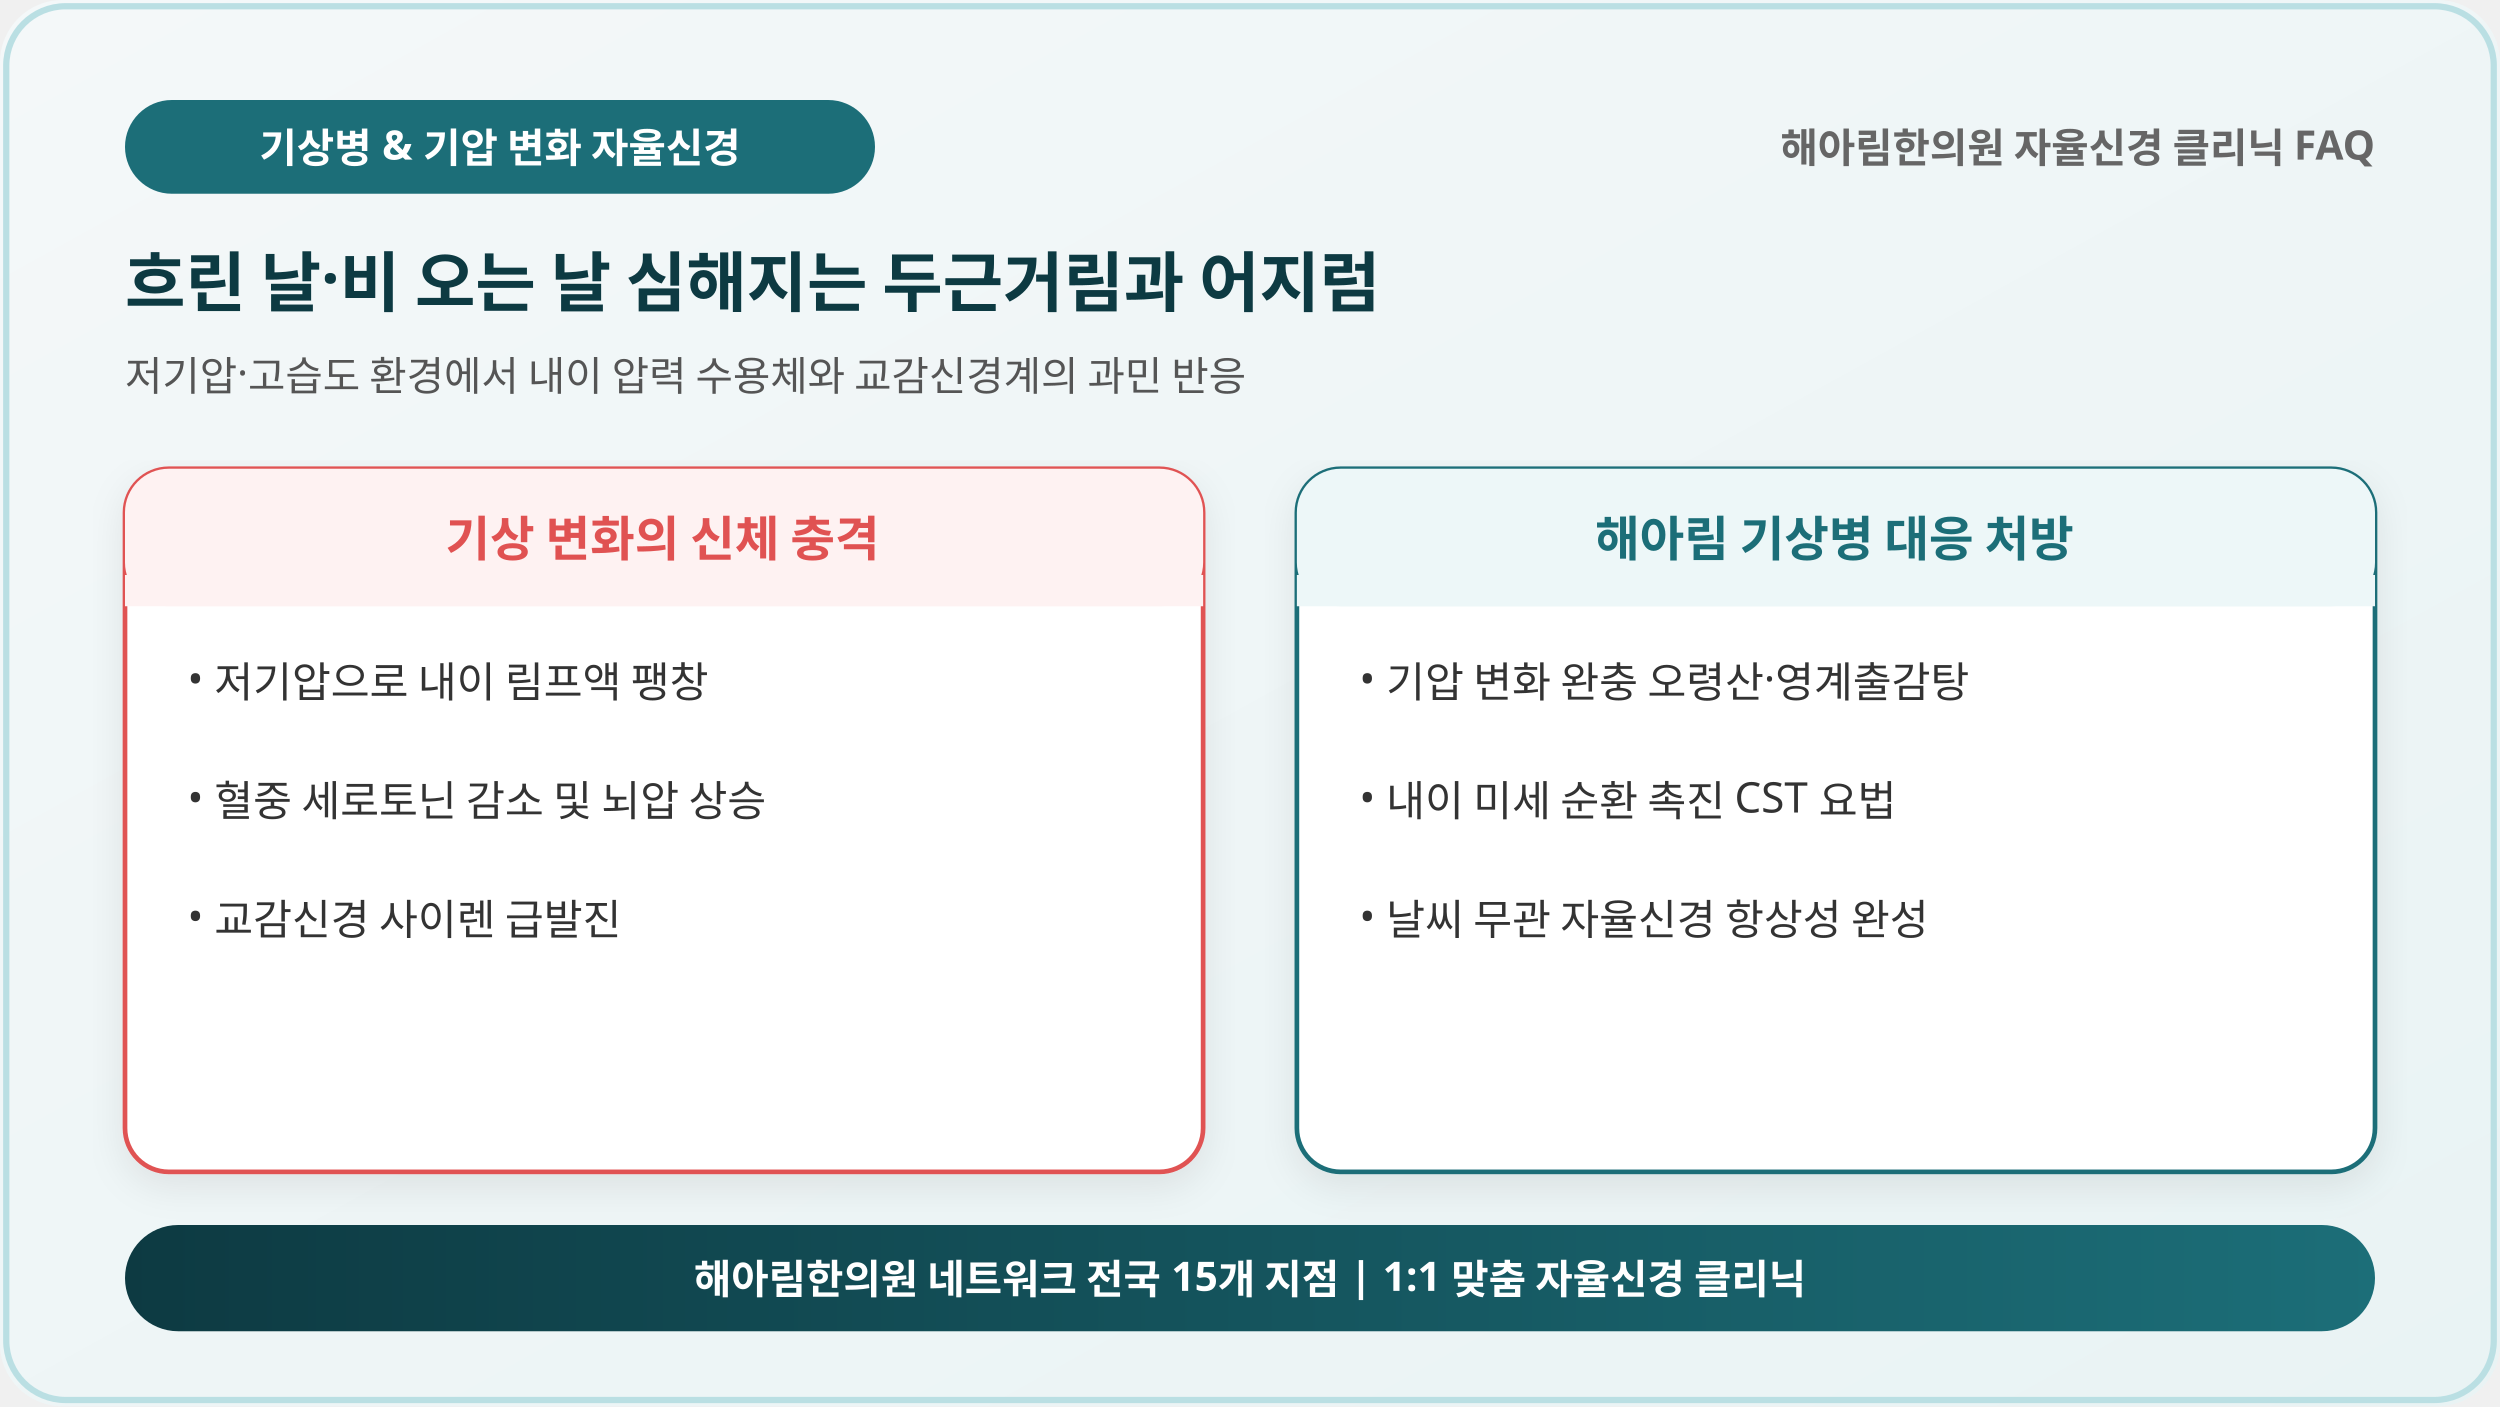
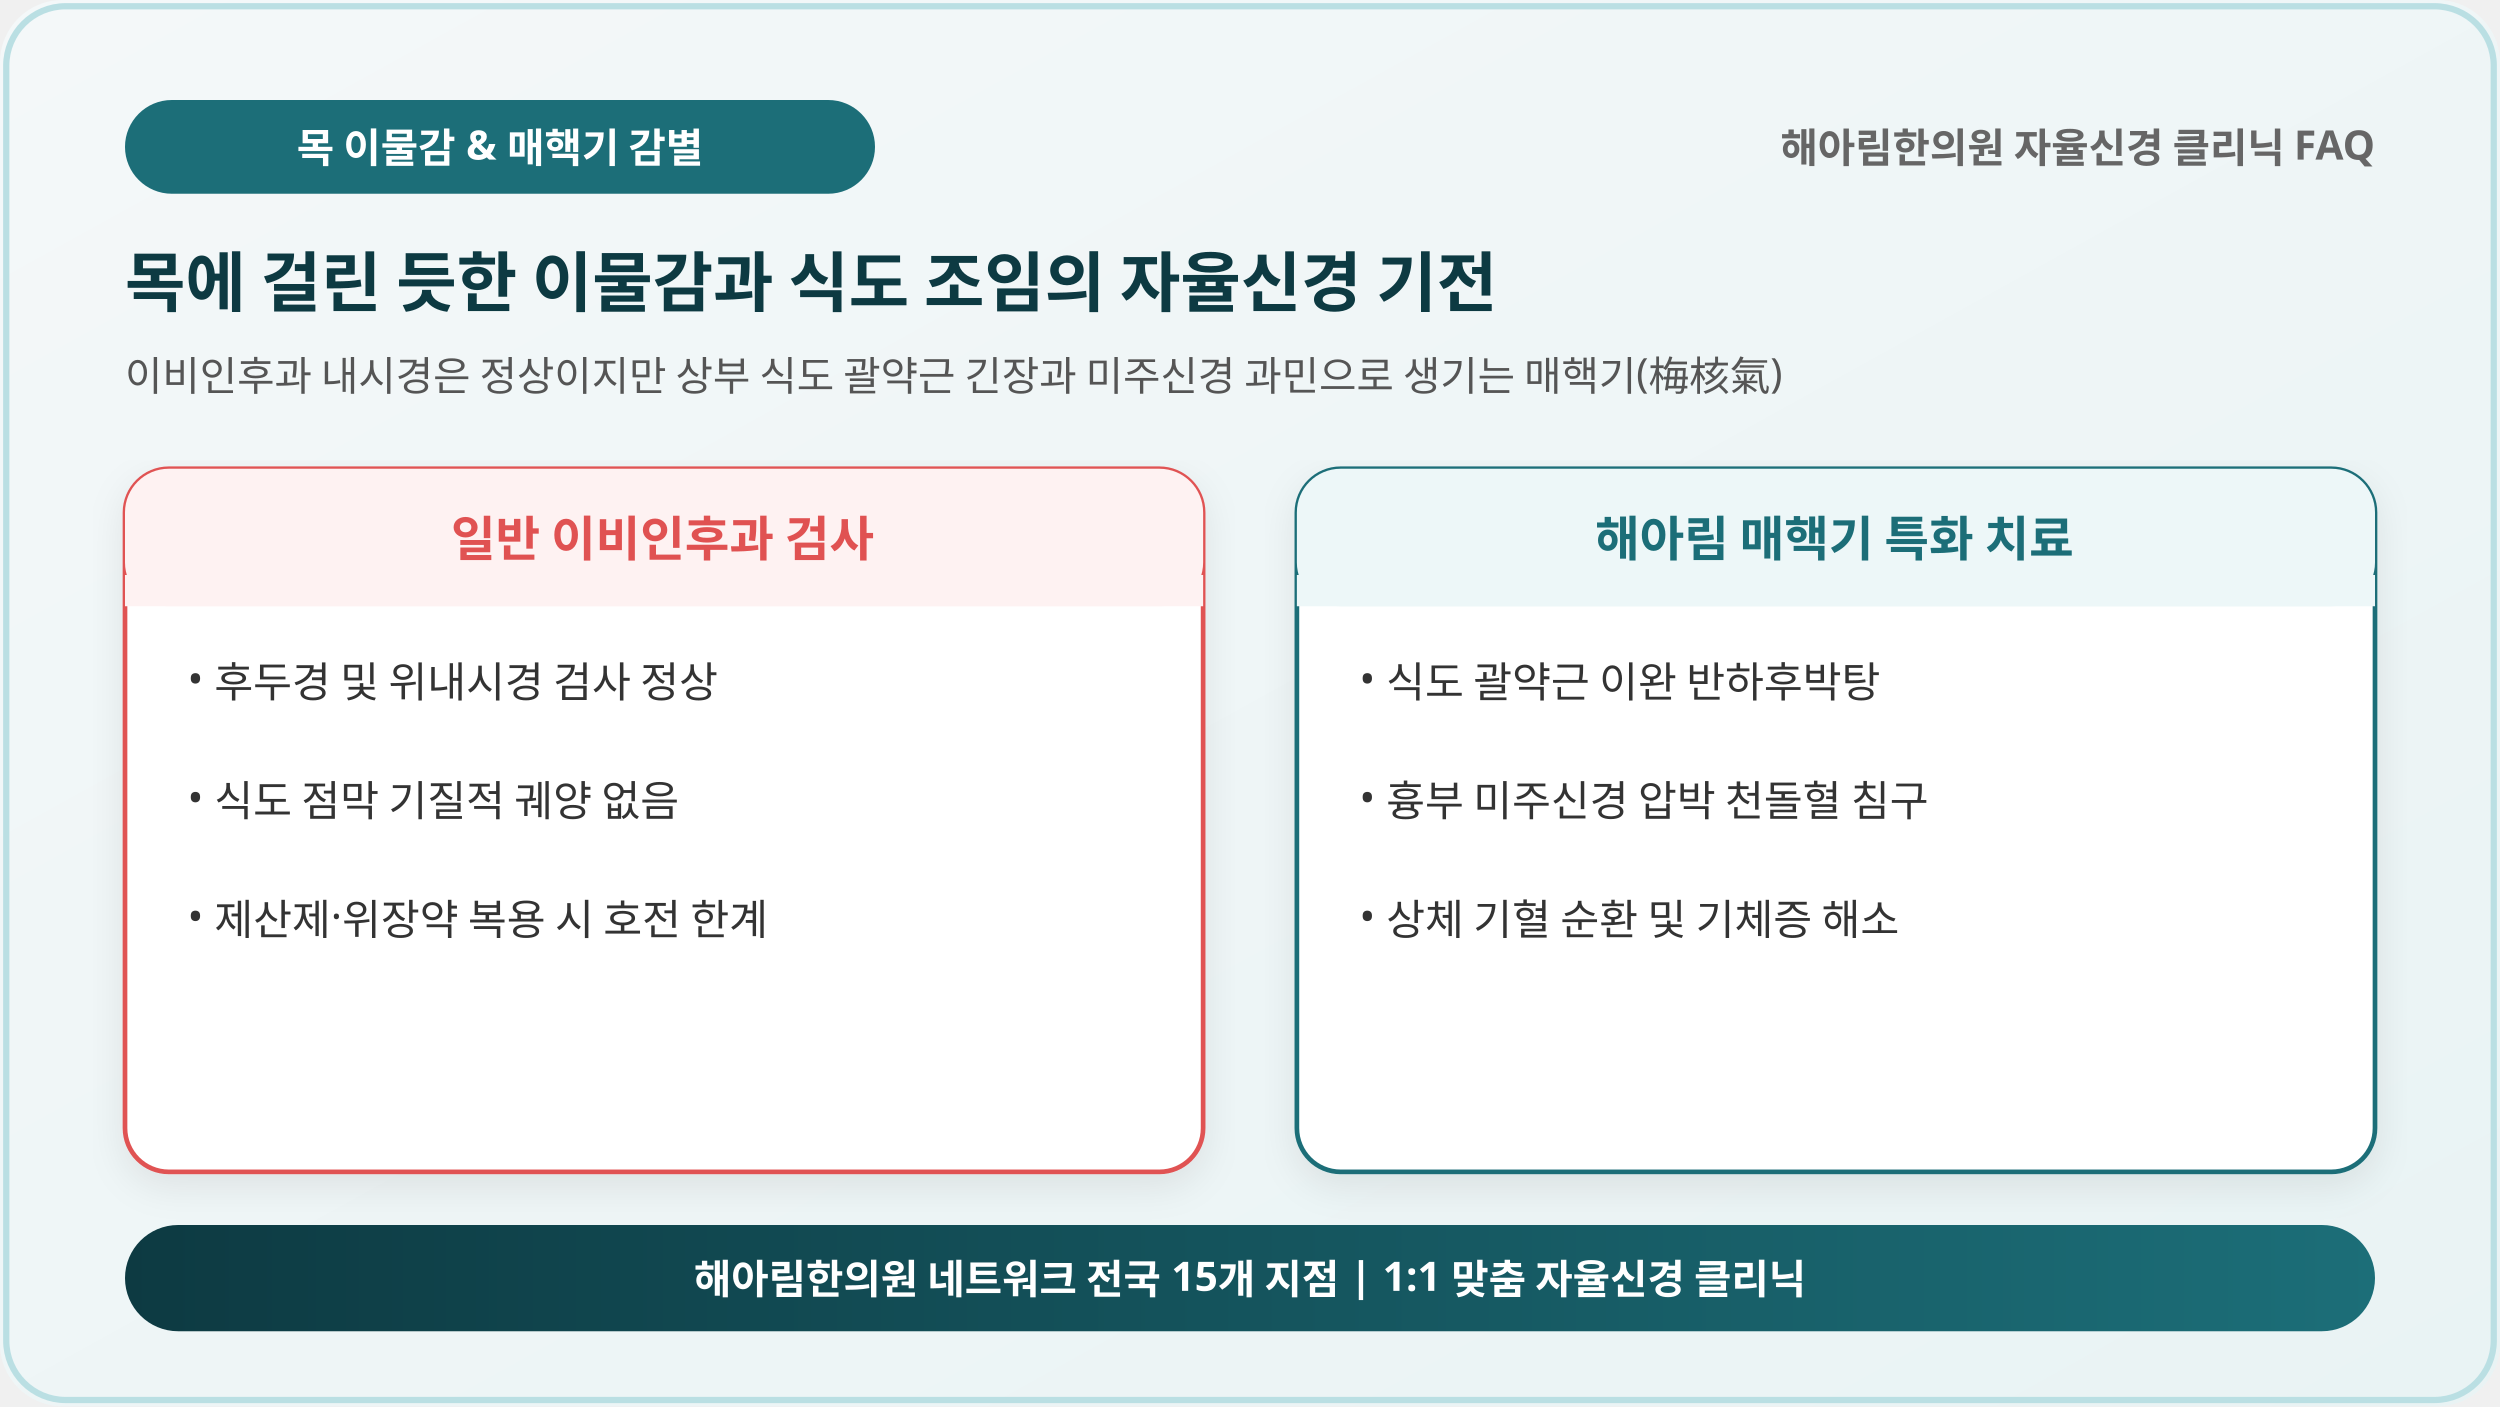
<svg xmlns="http://www.w3.org/2000/svg" viewBox="0 0 800 450" width="100%" height="100%">
  <defs>
    <linearGradient id="bgGrad" x1="0%" y1="0%" x2="100%" y2="100%">
      <stop offset="0%" stop-color="#f4f8f9" />
      <stop offset="100%" stop-color="#e9f3f4" />
    </linearGradient>
    <linearGradient id="headGrad" x1="0%" y1="0%" x2="100%" y2="0%">
      <stop offset="0%" stop-color="#0d3a42" />
      <stop offset="100%" stop-color="#1c6e78" />
    </linearGradient>
    <filter id="cardShadow" x="-3%" y="-3%" width="106%" height="110%">
      <feDropShadow dx="0" dy="4" stdDeviation="6" flood-opacity="0.08" />
    </filter>
  </defs>
  <rect width="800" height="450" fill="url(#bgGrad)" rx="20" />
  <rect x="2" y="2" width="796" height="446" fill="none" stroke="#badfe3" stroke-width="2" rx="19" />
  <rect x="40" y="32" width="240" height="30" rx="15" fill="#1c6e78" />
  <text x="160" y="52" text-anchor="middle" font-family="'Pretendard', sans-serif" font-size="13" font-weight="700" fill="#ffffff">
-     기상병 &amp; 기압 변화 자율신경
+     목 이물감 &amp; 매핵기 감별
  </text>
  <text x="760" y="52" text-anchor="end" font-family="'Pretendard', sans-serif" font-size="13" font-weight="600" fill="#666666">
    해아림한의원 자율신경 클리닉 FAQ
  </text>
  <text x="40" y="98" font-family="'Pretendard', sans-serif" font-size="21" font-weight="800" fill="#0d3a42">
-     흐린 날·비 오는 날 심해지는 두근거림과 어지럼
+     목에 걸린 듯한 이물감과 식도 조임의 자율신경 기전
  </text>
  <text x="40" y="125" font-family="'Pretendard', sans-serif" font-size="13" font-weight="500" fill="#555555">
-     저기압·고습도 환경에서 내이 압력 수용체와 교감신경계의 과민 반응
+     이비인후과 내시경은 정상이지만 상부 식도 괄약근 긴장과 미주신경 과민으로 생기는 매핵기(梅核氣)
  </text>
  <rect x="40" y="150" width="345" height="225" rx="14" fill="#ffffff" stroke="#e05252" stroke-width="1.5" filter="url(#cardShadow)" />
  <rect x="40" y="150" width="345" height="44" rx="14" fill="#fef2f2" />
  <rect x="40" y="184" width="345" height="10" fill="#fef2f2" />
  <text x="212" y="178" text-anchor="middle" font-family="'Pretendard', sans-serif" font-size="15.5" font-weight="700" fill="#e05252">
-     기상 변화의 신체 충격
+     일반 이비인후과 검사
  </text>
  <g transform="translate(60, 222)">
-     <text x="0" y="0" font-family="'Pretendard', sans-serif" font-size="13.5" fill="#333333" font-weight="500">• 저기압으로 내이 림프액 팽창</text>
-     <text x="0" y="38" font-family="'Pretendard', sans-serif" font-size="13.5" fill="#333333" font-weight="500">• 혈중 세로토닌 감소 및 뇌압 상승</text>
-     <text x="0" y="76" font-family="'Pretendard', sans-serif" font-size="13.5" fill="#333333" font-weight="500">• 교감신경 사이렌 급발진</text>
+     <text x="0" y="0" font-family="'Pretendard', sans-serif" font-size="13.5" fill="#333333" font-weight="500">• 후두경 및 위내시경 검사 정상</text>
+     <text x="0" y="38" font-family="'Pretendard', sans-serif" font-size="13.5" fill="#333333" font-weight="500">• 식도 점막 기질적 궤양 없음</text>
+     <text x="0" y="76" font-family="'Pretendard', sans-serif" font-size="13.5" fill="#333333" font-weight="500">• 제산제·위장약 복용 시 호전 한계</text>
  </g>
  <rect x="415" y="150" width="345" height="225" rx="14" fill="#ffffff" stroke="#1c6e78" stroke-width="1.5" filter="url(#cardShadow)" />
  <rect x="415" y="150" width="345" height="44" rx="14" fill="#edf7f8" />
  <rect x="415" y="184" width="345" height="10" fill="#edf7f8" />
  <text x="587" y="178" text-anchor="middle" font-family="'Pretendard', sans-serif" font-size="15.5" font-weight="700" fill="#1c6e78">
-     해아림 기상병 대응 처방
+     해아림 매핵기 특화 치료
  </text>
  <g transform="translate(435, 222)">
-     <text x="0" y="0" font-family="'Pretendard', sans-serif" font-size="13.5" fill="#333333" font-weight="500">• 기압 변화 완충 오령산·영계출감탕</text>
-     <text x="0" y="38" font-family="'Pretendard', sans-serif" font-size="13.5" fill="#333333" font-weight="500">• 내이 미세 순환 촉진 CST 요법</text>
-     <text x="0" y="76" font-family="'Pretendard', sans-serif" font-size="13.5" fill="#333333" font-weight="500">• 날씨 무관 자율신경 항상성 완성</text>
+     <text x="0" y="0" font-family="'Pretendard', sans-serif" font-size="13.5" fill="#333333" font-weight="500">• 식도 괄약근 이완 반하후박탕</text>
+     <text x="0" y="38" font-family="'Pretendard', sans-serif" font-size="13.5" fill="#333333" font-weight="500">• 흉부 미주신경 압박 천돌혈 침구</text>
+     <text x="0" y="76" font-family="'Pretendard', sans-serif" font-size="13.5" fill="#333333" font-weight="500">• 상체 기혈 순환 및 기체증 해소</text>
  </g>
  <rect x="40" y="392" width="720" height="34" rx="17" fill="url(#headGrad)" />
  <text x="400" y="414" text-anchor="middle" font-family="'Pretendard', sans-serif" font-size="13" font-weight="700" fill="#ffffff">
    해아림한의원 네트워크 전국 15개 지점 | 1:1 맞춤 자율신경 클리닉
  </text>
</svg>
